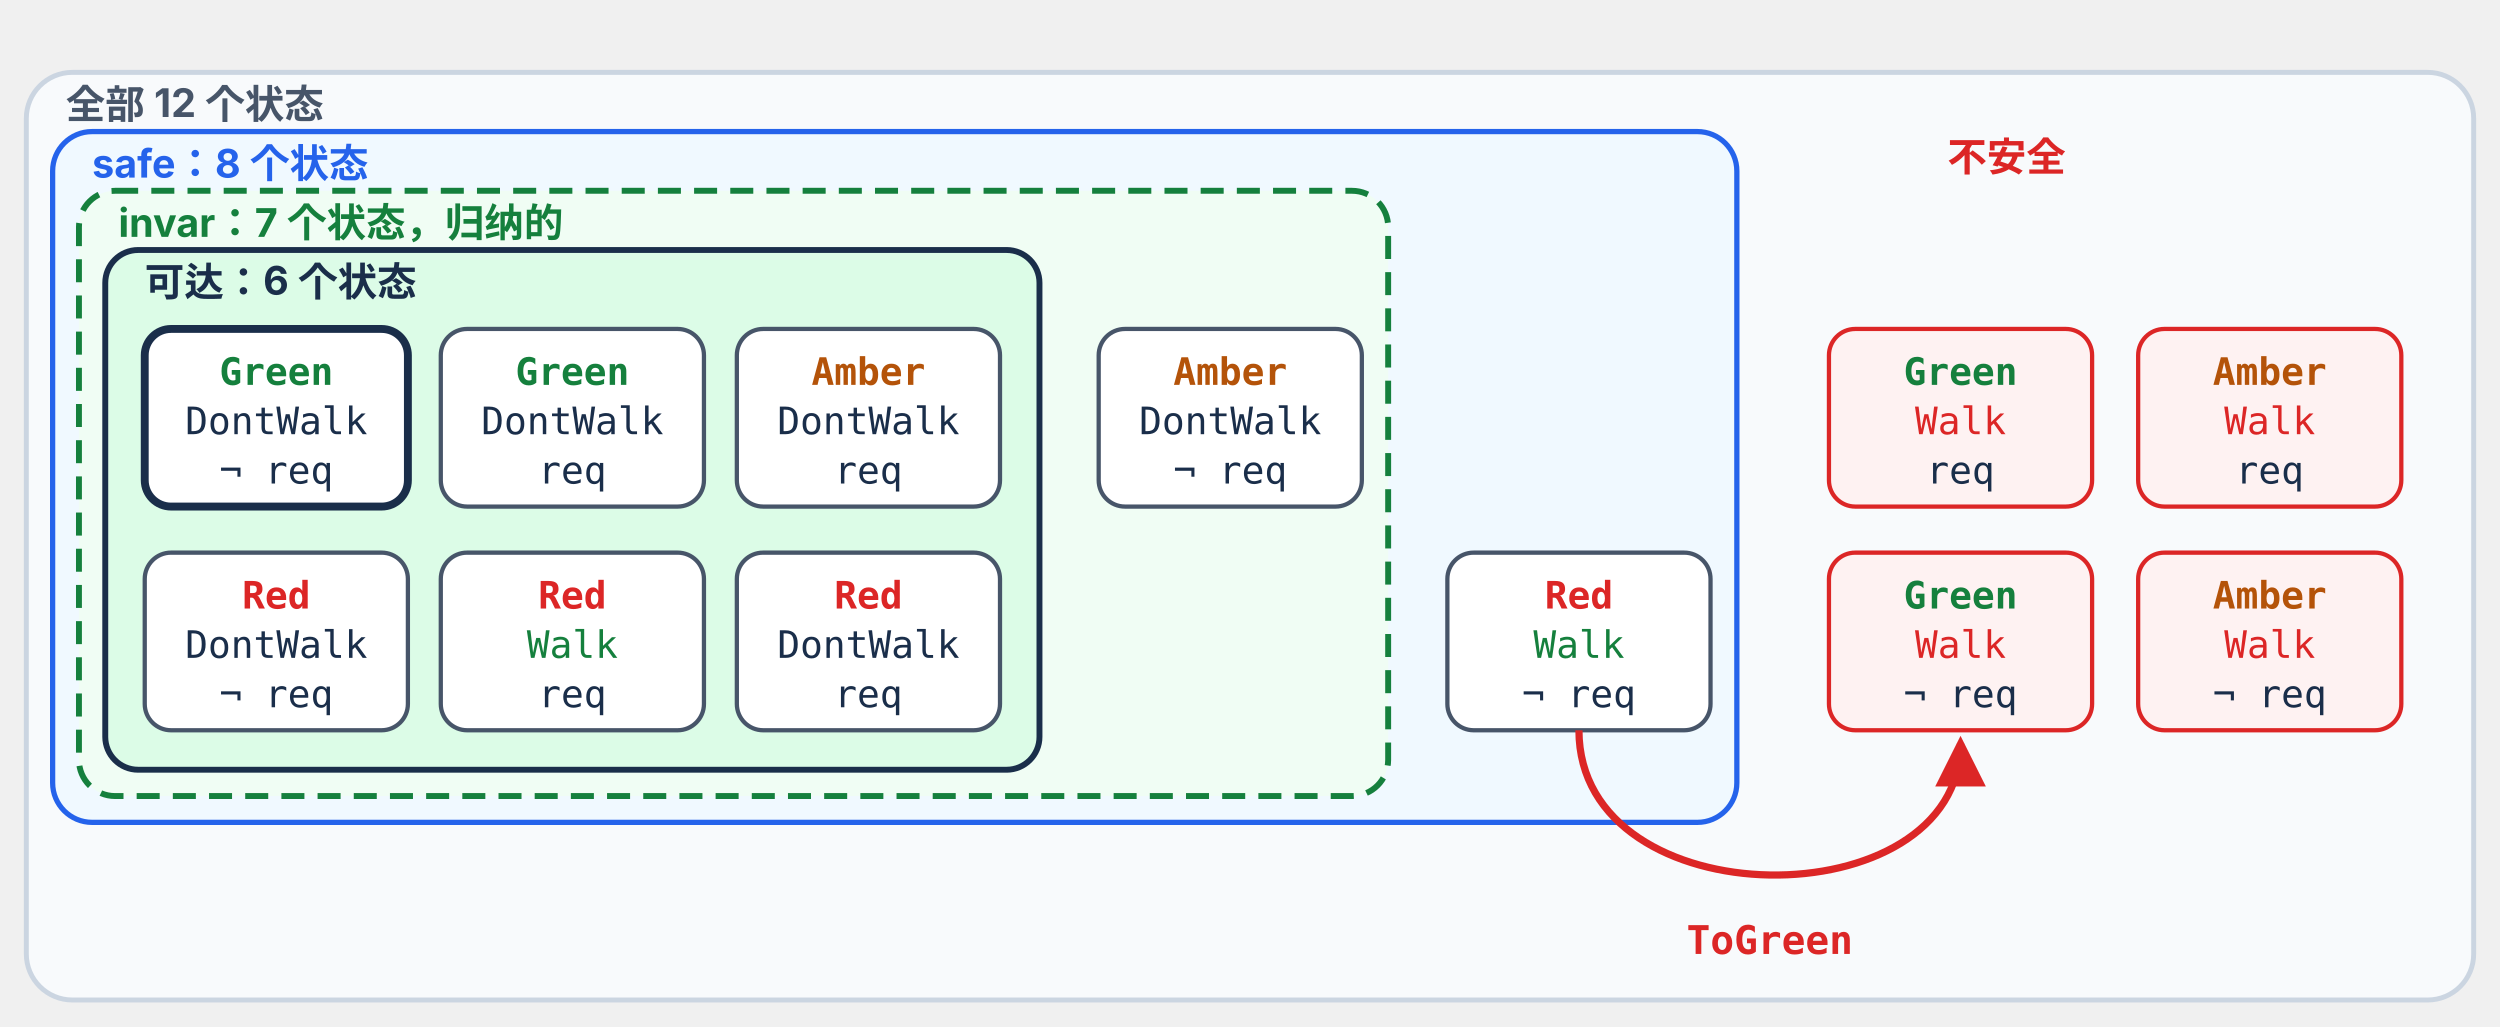
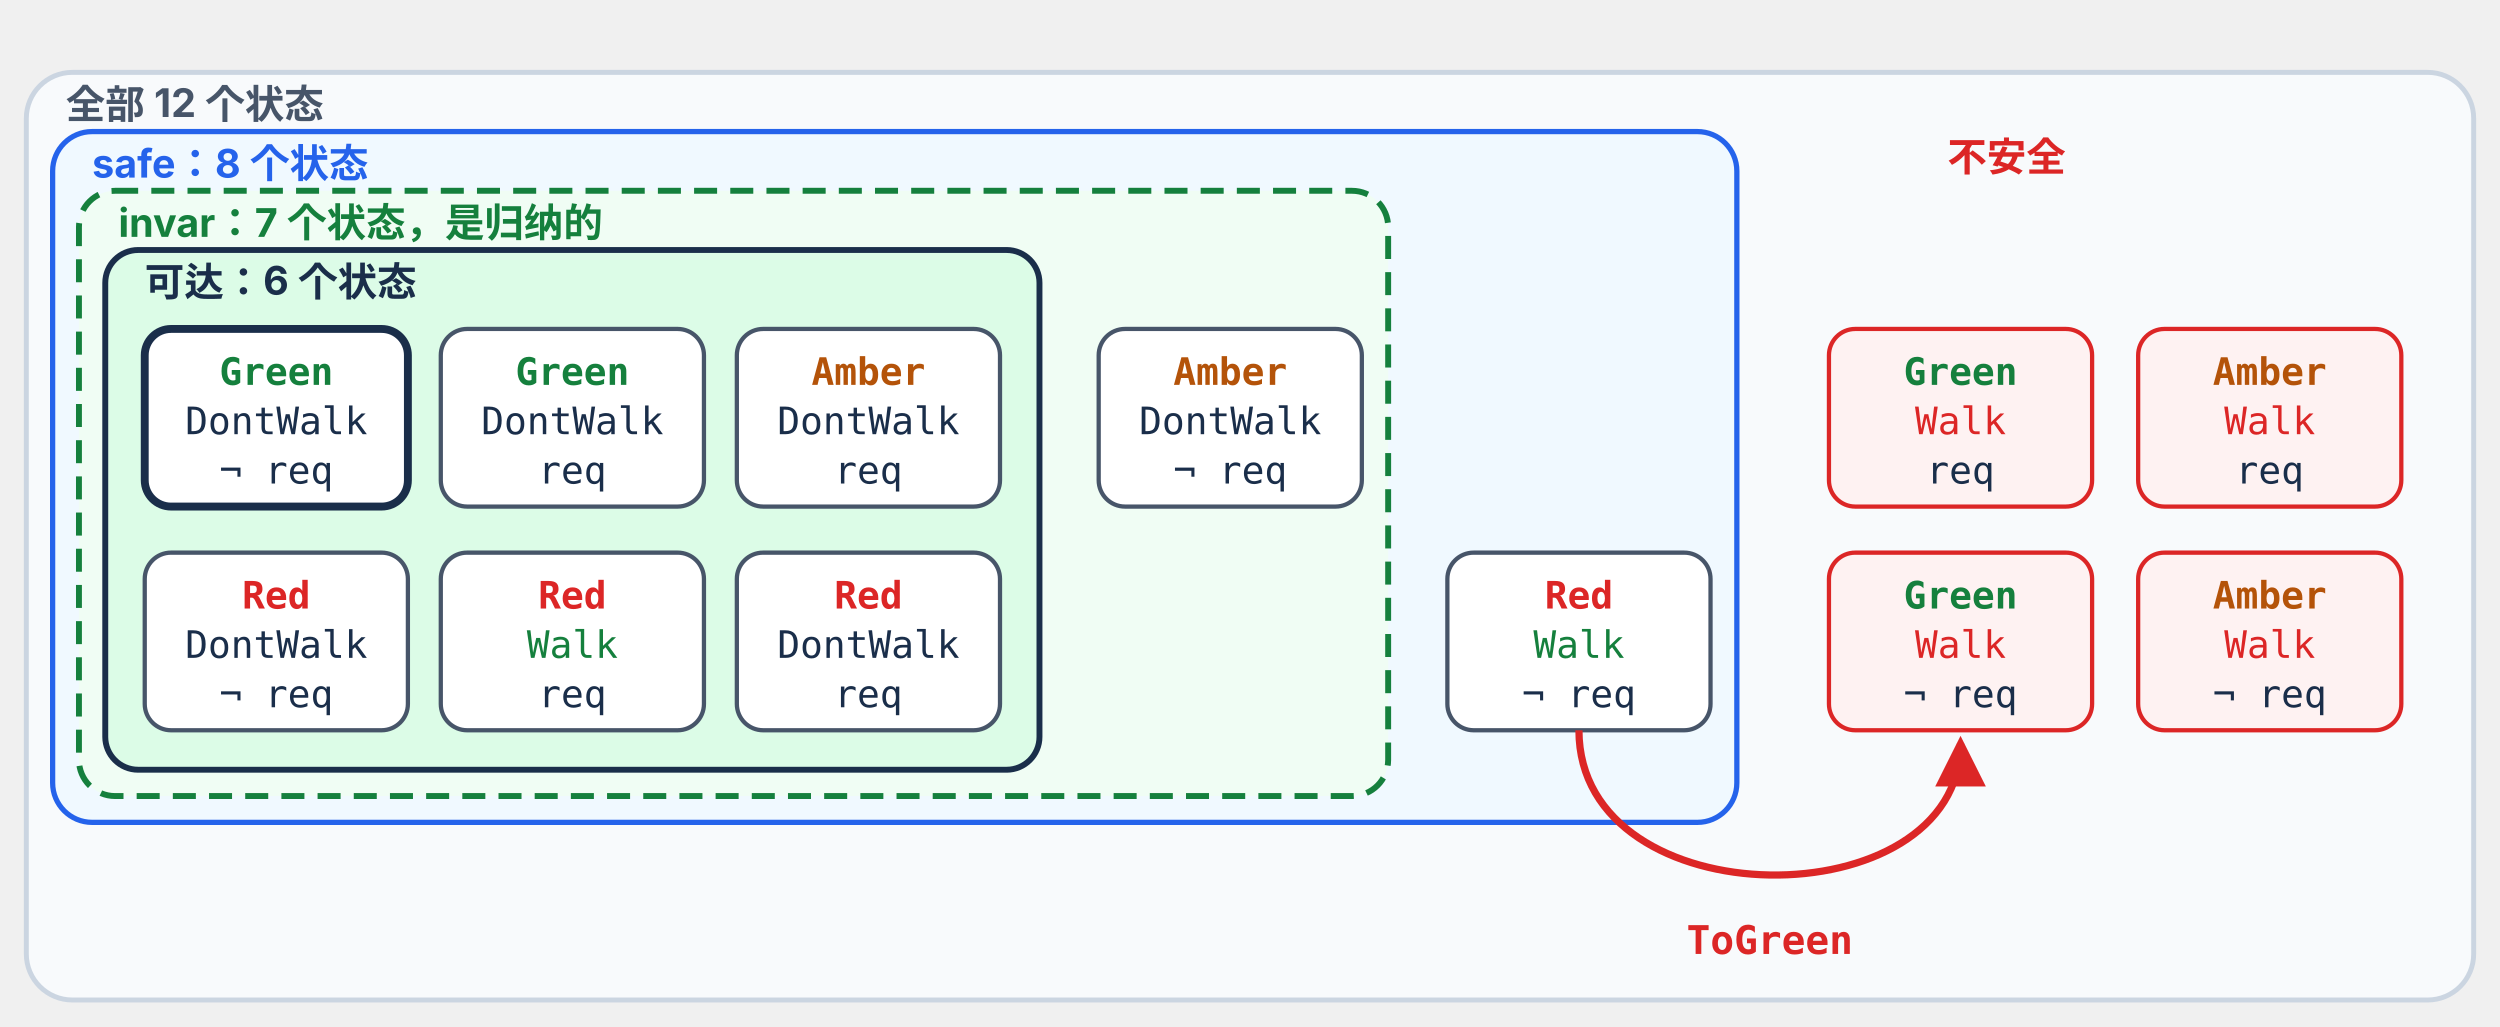
<svg xmlns="http://www.w3.org/2000/svg" viewBox="0 0 760 312" width="760" height="312" role="img">
  <defs>
    <marker id="ah-DC2626" viewBox="0 0 10 10" refX="8.5" refY="5" markerWidth="7" markerHeight="7" orient="auto-start-reverse">
      <path d="M0 0 10 5 0 10z" fill="#DC2626" />
    </marker>
  </defs>
  <rect x="8" y="22" width="744" height="282" rx="14" fill="#F8FAFC" stroke="#CBD5E1" stroke-width="1.5" />
  <rect x="16" y="40" width="512" height="210" rx="12" fill="#F0F9FF" stroke="#2563EB" stroke-width="1.6" />
  <rect x="24" y="58" width="398" height="184" rx="11" fill="#F0FDF4" stroke="#15803D" stroke-width="1.8" stroke-dasharray="7 4" />
  <rect x="32" y="76" width="284" height="158" rx="10" fill="#DCFCE7" stroke="#1A2E4A" stroke-width="1.8" />
  <text x="20" y="36" font-family="'DM Sans', system-ui, -apple-system, 'Segoe UI', 'PingFang SC', 'Hiragino Sans GB', 'Microsoft YaHei', 'Noto Sans SC', sans-serif" font-size="12" font-weight="700" fill="#475569" text-anchor="start">全部 12 个状态</text>
  <text x="28" y="54" font-family="'DM Sans', system-ui, -apple-system, 'Segoe UI', 'PingFang SC', 'Hiragino Sans GB', 'Microsoft YaHei', 'Noto Sans SC', sans-serif" font-size="12" font-weight="700" fill="#2563EB" text-anchor="start">safe：8 个状态</text>
-   <text x="36" y="72" font-family="'DM Sans', system-ui, -apple-system, 'Segoe UI', 'PingFang SC', 'Hiragino Sans GB', 'Microsoft YaHei', 'Noto Sans SC', sans-serif" font-size="12" font-weight="700" fill="#15803D" text-anchor="start">invar：7 个状态，归纳的</text>
+   <text x="36" y="72" font-family="'DM Sans', system-ui, -apple-system, 'Segoe UI', 'PingFang SC', 'Hiragino Sans GB', 'Microsoft YaHei', 'Noto Sans SC', sans-serif" font-size="12" font-weight="700" fill="#15803D" text-anchor="start">invar：7 个状态，是归纳的</text>
  <text x="44" y="90" font-family="'DM Sans', system-ui, -apple-system, 'Segoe UI', 'PingFang SC', 'Hiragino Sans GB', 'Microsoft YaHei', 'Noto Sans SC', sans-serif" font-size="12" font-weight="700" fill="#1A2E4A" text-anchor="start">可达：6 个状态</text>
  <text x="610" y="52" font-family="'DM Sans', system-ui, -apple-system, 'Segoe UI', 'PingFang SC', 'Hiragino Sans GB', 'Microsoft YaHei', 'Noto Sans SC', sans-serif" font-size="12" font-weight="700" fill="#DC2626" text-anchor="middle">不安全</text>
  <rect x="44" y="100" width="80" height="54" rx="8" fill="#FFFFFF" stroke="#1A2E4A" stroke-width="2.4" />
  <text x="84.0" y="117" font-family="'Isabelle DejaVu Sans Mono', 'DejaVu Sans Mono', Consolas, Menlo, 'PingFang SC', 'Microsoft YaHei', monospace" font-size="11.5" font-weight="700" fill="#15803D" text-anchor="middle">Green</text>
  <text x="84.0" y="132" font-family="'Isabelle DejaVu Sans Mono', 'DejaVu Sans Mono', Consolas, Menlo, 'PingFang SC', 'Microsoft YaHei', monospace" font-size="11.5" font-weight="400" fill="#1A2E4A" text-anchor="middle">DontWalk</text>
  <text x="84.0" y="147" font-family="'Isabelle DejaVu Sans Mono', 'DejaVu Sans Mono', Consolas, Menlo, 'PingFang SC', 'Microsoft YaHei', monospace" font-size="11.5" font-weight="400" fill="#1A2E4A" text-anchor="middle">¬ req</text>
  <rect x="134" y="100" width="80" height="54" rx="8" fill="#FFFFFF" stroke="#475569" stroke-width="1.3" />
  <text x="174.0" y="117" font-family="'Isabelle DejaVu Sans Mono', 'DejaVu Sans Mono', Consolas, Menlo, 'PingFang SC', 'Microsoft YaHei', monospace" font-size="11.5" font-weight="700" fill="#15803D" text-anchor="middle">Green</text>
  <text x="174.0" y="132" font-family="'Isabelle DejaVu Sans Mono', 'DejaVu Sans Mono', Consolas, Menlo, 'PingFang SC', 'Microsoft YaHei', monospace" font-size="11.5" font-weight="400" fill="#1A2E4A" text-anchor="middle">DontWalk</text>
  <text x="174.0" y="147" font-family="'Isabelle DejaVu Sans Mono', 'DejaVu Sans Mono', Consolas, Menlo, 'PingFang SC', 'Microsoft YaHei', monospace" font-size="11.5" font-weight="400" fill="#1A2E4A" text-anchor="middle">req</text>
  <rect x="224" y="100" width="80" height="54" rx="8" fill="#FFFFFF" stroke="#475569" stroke-width="1.3" />
  <text x="264.0" y="117" font-family="'Isabelle DejaVu Sans Mono', 'DejaVu Sans Mono', Consolas, Menlo, 'PingFang SC', 'Microsoft YaHei', monospace" font-size="11.5" font-weight="700" fill="#B45309" text-anchor="middle">Amber</text>
  <text x="264.0" y="132" font-family="'Isabelle DejaVu Sans Mono', 'DejaVu Sans Mono', Consolas, Menlo, 'PingFang SC', 'Microsoft YaHei', monospace" font-size="11.5" font-weight="400" fill="#1A2E4A" text-anchor="middle">DontWalk</text>
  <text x="264.0" y="147" font-family="'Isabelle DejaVu Sans Mono', 'DejaVu Sans Mono', Consolas, Menlo, 'PingFang SC', 'Microsoft YaHei', monospace" font-size="11.5" font-weight="400" fill="#1A2E4A" text-anchor="middle">req</text>
  <rect x="44" y="168" width="80" height="54" rx="8" fill="#FFFFFF" stroke="#475569" stroke-width="1.3" />
  <text x="84.0" y="185" font-family="'Isabelle DejaVu Sans Mono', 'DejaVu Sans Mono', Consolas, Menlo, 'PingFang SC', 'Microsoft YaHei', monospace" font-size="11.5" font-weight="700" fill="#DC2626" text-anchor="middle">Red</text>
  <text x="84.0" y="200" font-family="'Isabelle DejaVu Sans Mono', 'DejaVu Sans Mono', Consolas, Menlo, 'PingFang SC', 'Microsoft YaHei', monospace" font-size="11.5" font-weight="400" fill="#1A2E4A" text-anchor="middle">DontWalk</text>
  <text x="84.0" y="215" font-family="'Isabelle DejaVu Sans Mono', 'DejaVu Sans Mono', Consolas, Menlo, 'PingFang SC', 'Microsoft YaHei', monospace" font-size="11.5" font-weight="400" fill="#1A2E4A" text-anchor="middle">¬ req</text>
  <rect x="134" y="168" width="80" height="54" rx="8" fill="#FFFFFF" stroke="#475569" stroke-width="1.3" />
  <text x="174.0" y="185" font-family="'Isabelle DejaVu Sans Mono', 'DejaVu Sans Mono', Consolas, Menlo, 'PingFang SC', 'Microsoft YaHei', monospace" font-size="11.5" font-weight="700" fill="#DC2626" text-anchor="middle">Red</text>
  <text x="174.0" y="200" font-family="'Isabelle DejaVu Sans Mono', 'DejaVu Sans Mono', Consolas, Menlo, 'PingFang SC', 'Microsoft YaHei', monospace" font-size="11.5" font-weight="400" fill="#15803D" text-anchor="middle">Walk</text>
  <text x="174.0" y="215" font-family="'Isabelle DejaVu Sans Mono', 'DejaVu Sans Mono', Consolas, Menlo, 'PingFang SC', 'Microsoft YaHei', monospace" font-size="11.5" font-weight="400" fill="#1A2E4A" text-anchor="middle">req</text>
  <rect x="224" y="168" width="80" height="54" rx="8" fill="#FFFFFF" stroke="#475569" stroke-width="1.3" />
  <text x="264.0" y="185" font-family="'Isabelle DejaVu Sans Mono', 'DejaVu Sans Mono', Consolas, Menlo, 'PingFang SC', 'Microsoft YaHei', monospace" font-size="11.5" font-weight="700" fill="#DC2626" text-anchor="middle">Red</text>
  <text x="264.0" y="200" font-family="'Isabelle DejaVu Sans Mono', 'DejaVu Sans Mono', Consolas, Menlo, 'PingFang SC', 'Microsoft YaHei', monospace" font-size="11.5" font-weight="400" fill="#1A2E4A" text-anchor="middle">DontWalk</text>
  <text x="264.0" y="215" font-family="'Isabelle DejaVu Sans Mono', 'DejaVu Sans Mono', Consolas, Menlo, 'PingFang SC', 'Microsoft YaHei', monospace" font-size="11.5" font-weight="400" fill="#1A2E4A" text-anchor="middle">req</text>
  <rect x="334" y="100" width="80" height="54" rx="8" fill="#FFFFFF" stroke="#475569" stroke-width="1.3" />
  <text x="374.0" y="117" font-family="'Isabelle DejaVu Sans Mono', 'DejaVu Sans Mono', Consolas, Menlo, 'PingFang SC', 'Microsoft YaHei', monospace" font-size="11.5" font-weight="700" fill="#B45309" text-anchor="middle">Amber</text>
  <text x="374.0" y="132" font-family="'Isabelle DejaVu Sans Mono', 'DejaVu Sans Mono', Consolas, Menlo, 'PingFang SC', 'Microsoft YaHei', monospace" font-size="11.5" font-weight="400" fill="#1A2E4A" text-anchor="middle">DontWalk</text>
  <text x="374.0" y="147" font-family="'Isabelle DejaVu Sans Mono', 'DejaVu Sans Mono', Consolas, Menlo, 'PingFang SC', 'Microsoft YaHei', monospace" font-size="11.5" font-weight="400" fill="#1A2E4A" text-anchor="middle">¬ req</text>
  <rect x="440" y="168" width="80" height="54" rx="8" fill="#FFFFFF" stroke="#475569" stroke-width="1.3" />
  <text x="480.0" y="185" font-family="'Isabelle DejaVu Sans Mono', 'DejaVu Sans Mono', Consolas, Menlo, 'PingFang SC', 'Microsoft YaHei', monospace" font-size="11.5" font-weight="700" fill="#DC2626" text-anchor="middle">Red</text>
  <text x="480.0" y="200" font-family="'Isabelle DejaVu Sans Mono', 'DejaVu Sans Mono', Consolas, Menlo, 'PingFang SC', 'Microsoft YaHei', monospace" font-size="11.5" font-weight="400" fill="#15803D" text-anchor="middle">Walk</text>
  <text x="480.0" y="215" font-family="'Isabelle DejaVu Sans Mono', 'DejaVu Sans Mono', Consolas, Menlo, 'PingFang SC', 'Microsoft YaHei', monospace" font-size="11.5" font-weight="400" fill="#1A2E4A" text-anchor="middle">¬ req</text>
  <rect x="556" y="100" width="80" height="54" rx="8" fill="#FEF2F2" stroke="#DC2626" stroke-width="1.3" />
  <text x="596.0" y="117" font-family="'Isabelle DejaVu Sans Mono', 'DejaVu Sans Mono', Consolas, Menlo, 'PingFang SC', 'Microsoft YaHei', monospace" font-size="11.5" font-weight="700" fill="#15803D" text-anchor="middle">Green</text>
  <text x="596.0" y="132" font-family="'Isabelle DejaVu Sans Mono', 'DejaVu Sans Mono', Consolas, Menlo, 'PingFang SC', 'Microsoft YaHei', monospace" font-size="11.5" font-weight="400" fill="#DC2626" text-anchor="middle">Walk</text>
  <text x="596.0" y="147" font-family="'Isabelle DejaVu Sans Mono', 'DejaVu Sans Mono', Consolas, Menlo, 'PingFang SC', 'Microsoft YaHei', monospace" font-size="11.5" font-weight="400" fill="#1A2E4A" text-anchor="middle">req</text>
  <rect x="650" y="100" width="80" height="54" rx="8" fill="#FEF2F2" stroke="#DC2626" stroke-width="1.3" />
  <text x="690.0" y="117" font-family="'Isabelle DejaVu Sans Mono', 'DejaVu Sans Mono', Consolas, Menlo, 'PingFang SC', 'Microsoft YaHei', monospace" font-size="11.5" font-weight="700" fill="#B45309" text-anchor="middle">Amber</text>
  <text x="690.0" y="132" font-family="'Isabelle DejaVu Sans Mono', 'DejaVu Sans Mono', Consolas, Menlo, 'PingFang SC', 'Microsoft YaHei', monospace" font-size="11.5" font-weight="400" fill="#DC2626" text-anchor="middle">Walk</text>
  <text x="690.0" y="147" font-family="'Isabelle DejaVu Sans Mono', 'DejaVu Sans Mono', Consolas, Menlo, 'PingFang SC', 'Microsoft YaHei', monospace" font-size="11.5" font-weight="400" fill="#1A2E4A" text-anchor="middle">req</text>
  <rect x="556" y="168" width="80" height="54" rx="8" fill="#FEF2F2" stroke="#DC2626" stroke-width="1.3" />
  <text x="596.0" y="185" font-family="'Isabelle DejaVu Sans Mono', 'DejaVu Sans Mono', Consolas, Menlo, 'PingFang SC', 'Microsoft YaHei', monospace" font-size="11.5" font-weight="700" fill="#15803D" text-anchor="middle">Green</text>
  <text x="596.0" y="200" font-family="'Isabelle DejaVu Sans Mono', 'DejaVu Sans Mono', Consolas, Menlo, 'PingFang SC', 'Microsoft YaHei', monospace" font-size="11.5" font-weight="400" fill="#DC2626" text-anchor="middle">Walk</text>
  <text x="596.0" y="215" font-family="'Isabelle DejaVu Sans Mono', 'DejaVu Sans Mono', Consolas, Menlo, 'PingFang SC', 'Microsoft YaHei', monospace" font-size="11.5" font-weight="400" fill="#1A2E4A" text-anchor="middle">¬ req</text>
  <rect x="650" y="168" width="80" height="54" rx="8" fill="#FEF2F2" stroke="#DC2626" stroke-width="1.3" />
  <text x="690.0" y="185" font-family="'Isabelle DejaVu Sans Mono', 'DejaVu Sans Mono', Consolas, Menlo, 'PingFang SC', 'Microsoft YaHei', monospace" font-size="11.5" font-weight="700" fill="#B45309" text-anchor="middle">Amber</text>
  <text x="690.0" y="200" font-family="'Isabelle DejaVu Sans Mono', 'DejaVu Sans Mono', Consolas, Menlo, 'PingFang SC', 'Microsoft YaHei', monospace" font-size="11.5" font-weight="400" fill="#DC2626" text-anchor="middle">Walk</text>
  <text x="690.0" y="215" font-family="'Isabelle DejaVu Sans Mono', 'DejaVu Sans Mono', Consolas, Menlo, 'PingFang SC', 'Microsoft YaHei', monospace" font-size="11.5" font-weight="400" fill="#1A2E4A" text-anchor="middle">¬ req</text>
  <path d="M 480 222 C 480 280, 596 280, 596 226" stroke="#DC2626" stroke-width="2.2" fill="none" marker-end="url(#ah-DC2626)" />
  <text x="538" y="290" font-family="'Isabelle DejaVu Sans Mono', 'DejaVu Sans Mono', Consolas, Menlo, 'PingFang SC', 'Microsoft YaHei', monospace" font-size="12" font-weight="700" fill="#DC2626" text-anchor="middle">ToGreen</text>
</svg>
